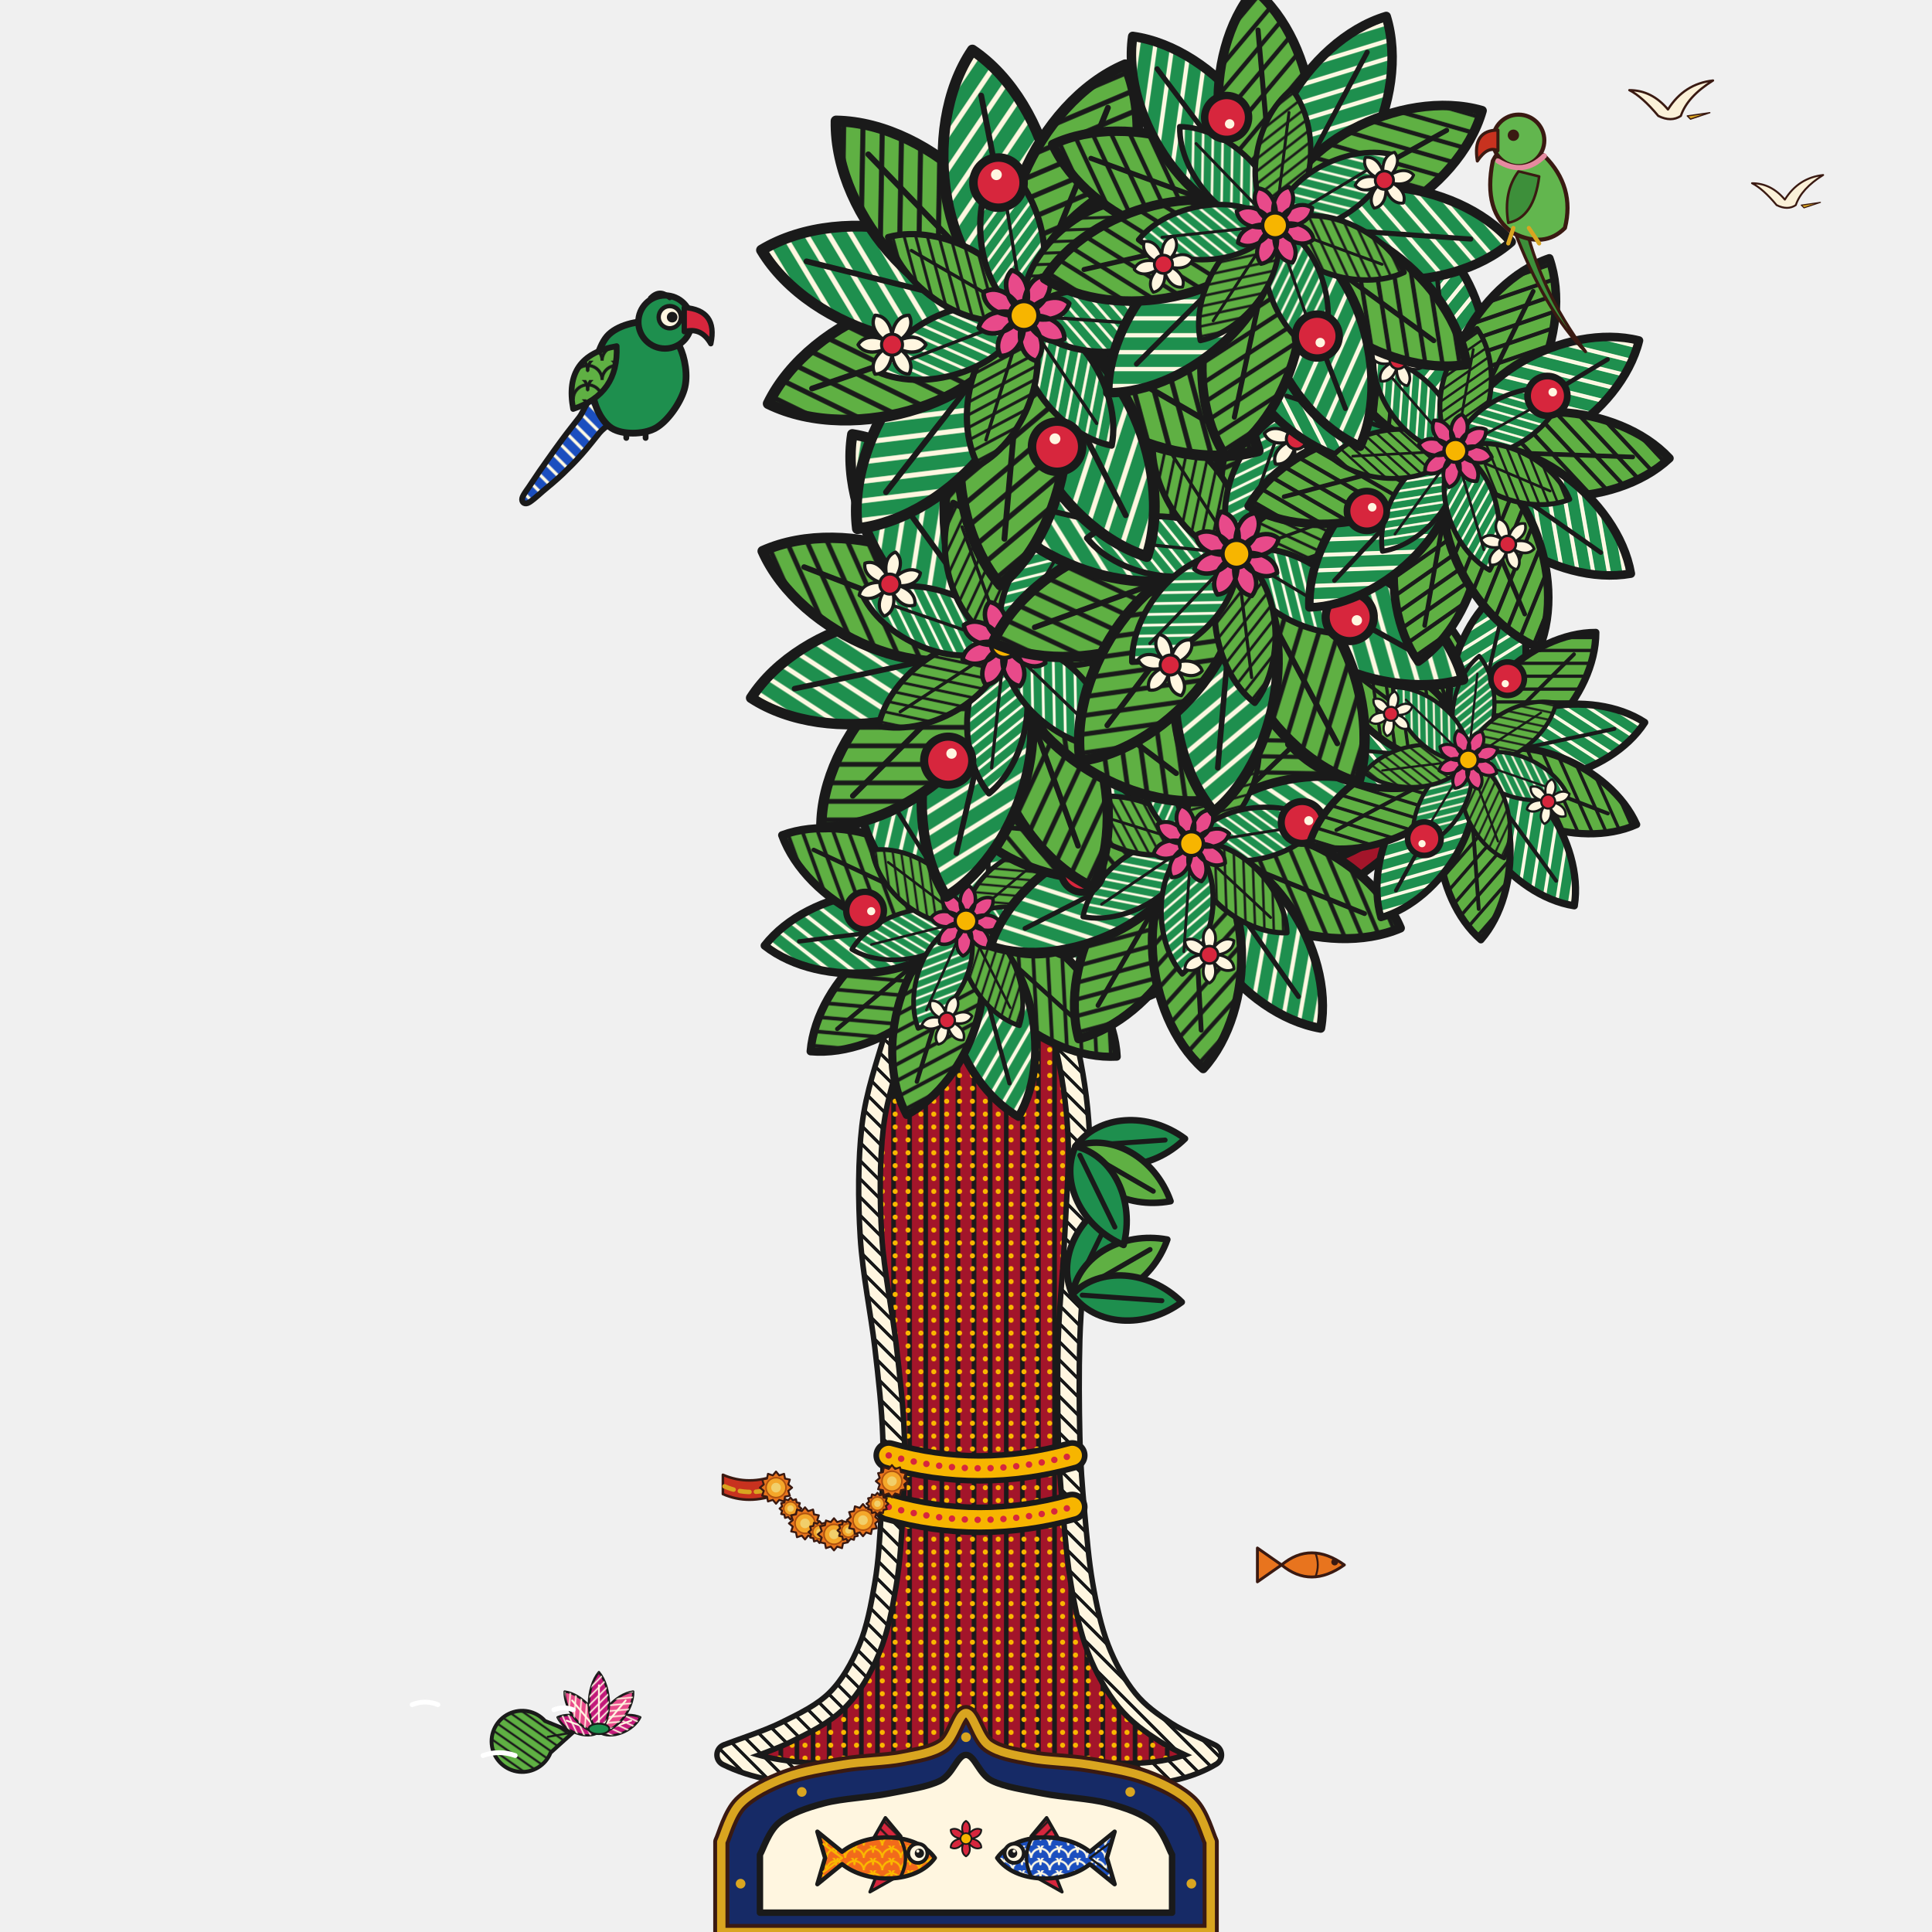
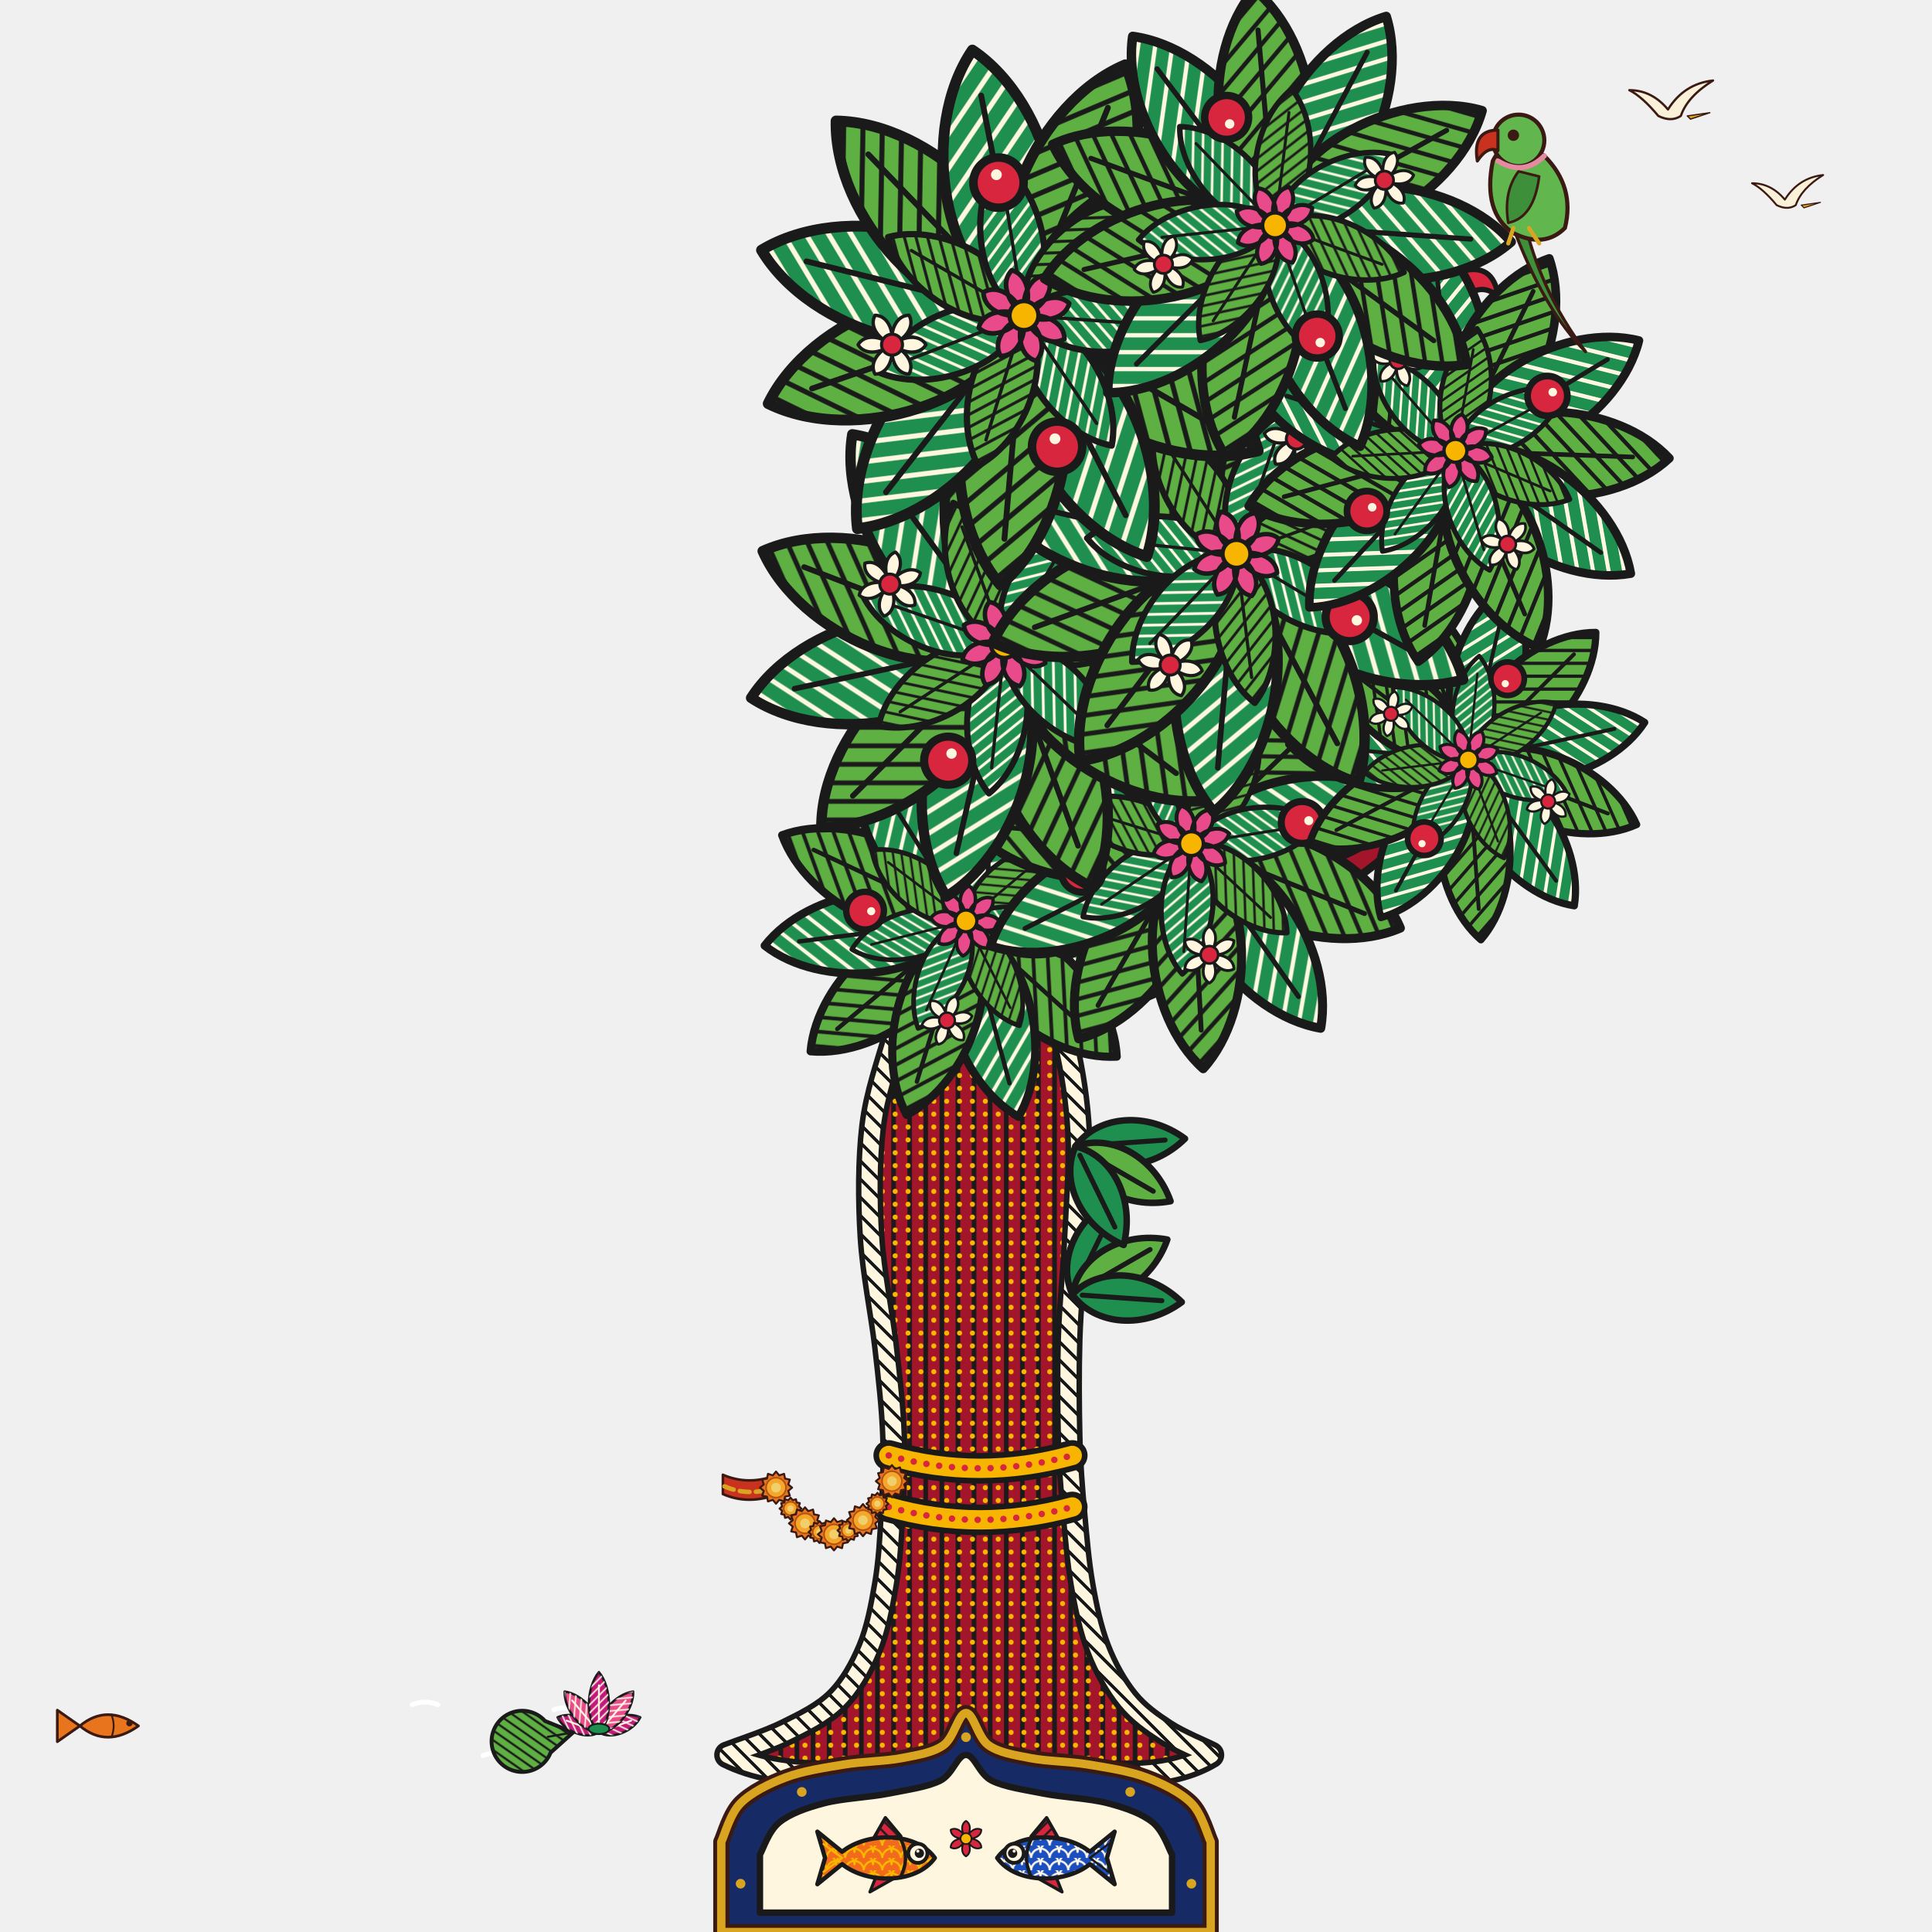
<svg xmlns="http://www.w3.org/2000/svg" viewBox="0 0 600 600" stroke-linejoin="round" stroke-linecap="round">
  <defs>
    <pattern id="kx" width="4" height="4" patternUnits="userSpaceOnUse" patternTransform="rotate(45)">
      <rect width="4" height="4" fill="#fff6e0" />
      <path d="M0 2H4" stroke="#1a1a1a" stroke-width="1" />
    </pattern>
    <pattern id="k2" width="5" height="5" patternUnits="userSpaceOnUse" patternTransform="rotate(45)">
      <path d="M0 2.5H5" stroke="#1a1a1a" stroke-width="1.3" />
    </pattern>
    <pattern id="k3" width="5" height="5" patternUnits="userSpaceOnUse">
      <path d="M2.5 0V5" stroke="#1a1a1a" stroke-width="1.4" />
    </pattern>
    <pattern id="k4" width="4" height="4" patternUnits="userSpaceOnUse">
      <circle cx="2" cy="2" r=".8" fill="#f7b500" />
    </pattern>
    <pattern id="k5" width="12" height="8" patternUnits="userSpaceOnUse">
      <g fill="none" stroke="#5fb043" stroke-width="1.3">
        <path d="M0 8A6 6 0 0 1 12 8" />
        <path d="M-6 4A6 6 0 0 1 6 4" />
        <path d="M6 4A6 6 0 0 1 18 4" />
      </g>
    </pattern>
    <pattern id="k6" width="5" height="5" patternUnits="userSpaceOnUse" patternTransform="rotate(45)">
      <path d="M0 2.5H5" stroke="#fff6e0" stroke-width="1.3" />
    </pattern>
    <pattern id="k11" width="12" height="8" patternUnits="userSpaceOnUse">
      <g fill="none" stroke="#1a1a1a" stroke-width="1.3">
        <path d="M0 8A6 6 0 0 1 12 8" />
        <path d="M-6 4A6 6 0 0 1 6 4" />
        <path d="M6 4A6 6 0 0 1 18 4" />
      </g>
    </pattern>
    <pattern id="k15" width="4" height="4" patternUnits="userSpaceOnUse">
      <circle cx="2" cy="2" r=".8" fill="#fff6e0" />
    </pattern>
    <pattern id="k25" width="12" height="8" patternUnits="userSpaceOnUse">
      <g fill="none" stroke="#fff6e0" stroke-width="1.3">
        <path d="M0 8A6 6 0 0 1 12 8" />
        <path d="M-6 4A6 6 0 0 1 6 4" />
        <path d="M6 4A6 6 0 0 1 18 4" />
      </g>
    </pattern>
    <pattern id="k26" width="12" height="8" patternUnits="userSpaceOnUse">
      <g fill="none" stroke="#f7b500" stroke-width="1.3">
        <path d="M0 8A6 6 0 0 1 12 8" />
        <path d="M-6 4A6 6 0 0 1 6 4" />
        <path d="M6 4A6 6 0 0 1 18 4" />
      </g>
    </pattern>
    <path id="kL" d="M0,0C14,-19.2 52.5,-17.6 70,0C52.5,17.6 14,19.2 0,0Z" />
    <g id="kl">
      <use href="#kL" fill="#5fb043" />
      <use href="#kL" fill="url(#k2)" />
      <use href="#kL" fill="none" stroke="#1a1a1a" stroke-width="2.8" />
      <path d="M5,0H58" fill="none" stroke="#1a1a1a" stroke-width="1.5" />
    </g>
    <g id="kg">
      <use href="#kL" fill="#1e8f4e" />
      <use href="#kL" fill="url(#k6)" />
      <use href="#kL" fill="none" stroke="#1a1a1a" stroke-width="2.8" />
      <path d="M5,0H58" fill="none" stroke="#1a1a1a" stroke-width="1.5" />
    </g>
    <g id="kf6">
      <path d="M0,0C-3,-4 -3.4,-9 0,-11C3.4,-9 3,-4 0,0ZM0,0C2,-4.6 6.1,-7.4 9.5,-5.5C9.5,-1.6 5,0.6 0,0ZM0,0C5,-0.6 9.5,1.6 9.5,5.5C6.1,7.4 2,4.6 0,0ZM0,0C3,4 3.4,9 0,11C-3.4,9 -3,4 0,0ZM0,0C-2,4.6 -6.1,7.4 -9.5,5.5C-9.5,1.6 -5,-0.6 0,0ZM0,0C-5,0.6 -9.5,-1.6 -9.5,-5.5C-6.1,-7.4 -2,-4.6 0,0Z" stroke="#1a1a1a" stroke-width="1.1" />
      <circle r="3.4" fill="currentColor" stroke="#1a1a1a" stroke-width="1" />
    </g>
    <g id="kf8">
      <path d="M0,0C-3,-4 -3.4,-9 0,-11C3.4,-9 3,-4 0,0ZM0,0C0.7,-4.9 4,-8.8 7.8,-7.8C8.8,-4 4.9,-0.7 0,0ZM0,0C4,-3 9,-3.4 11,0C9,3.4 4,3 0,0ZM0,0C4.9,0.7 8.8,4 7.8,7.8C4,8.8 0.7,4.9 0,0ZM0,0C3,4 3.4,9 0,11C-3.4,9 -3,4 0,0ZM0,0C-0.7,4.9 -4,8.8 -7.8,7.8C-8.8,4 -4.9,0.7 0,0ZM0,0C-4,3 -9,3.4 -11,0C-9,-3.4 -4,-3 0,0ZM0,0C-4.9,-0.7 -8.8,-4 -7.8,-7.8C-4,-8.8 -0.7,-4.9 0,0Z" stroke="#1a1a1a" stroke-width="1.1" />
      <circle r="3.4" fill="currentColor" stroke="#1a1a1a" stroke-width="1" />
    </g>
    <path id="kE" d="M-36.4,0A36.4,33.6 0 1 0 36.4,0A36.4,33.6 0 1 0 -36.4,0Z" />
    <g id="kc">
      <use href="#kE" fill="#1e8f4e" />
      <use href="#kE" fill="url(#k5)" />
      <use href="#kE" fill="none" stroke="#1a1a1a" stroke-width="3" />
      <use href="#kl" transform="rotate(0)" />
      <use href="#kg" transform="rotate(33)" />
      <use href="#kl" transform="rotate(65)" />
      <use href="#kg" transform="rotate(98)" />
      <use href="#kl" transform="rotate(131)" />
      <use href="#kg" transform="rotate(164)" />
      <use href="#kl" transform="rotate(196)" />
      <use href="#kg" transform="rotate(229)" />
      <use href="#kl" transform="rotate(262)" />
      <use href="#kg" transform="rotate(295)" />
      <use href="#kl" transform="rotate(327)" />
      <use href="#kg" transform="rotate(26) scale(.58)" />
      <use href="#kl" transform="rotate(77) scale(.58)" />
      <use href="#kg" transform="rotate(129) scale(.58)" />
      <use href="#kl" transform="rotate(180) scale(.58)" />
      <use href="#kg" transform="rotate(231) scale(.58)" />
      <use href="#kl" transform="rotate(283) scale(.58)" />
      <use href="#kg" transform="rotate(334) scale(.58)" />
      <use href="#kf8" fill="#e84a8a" color="#f7b500" transform="scale(1.1)" />
      <circle cx="24.4" cy="25.1" r="6.5" fill="#d7263d" stroke="#1a1a1a" stroke-width="2.2" />
      <circle cx="22.9" cy="23.6" r="1.4" fill="#fff6e0" />
      <use href="#kf6" fill="#fff6e0" color="#d7263d" transform="translate(-25.8 23.6) scale(.8)" />
      <circle cx="-22.9" cy="-26.5" r="6.5" fill="#d7263d" stroke="#1a1a1a" stroke-width="2.2" />
      <circle cx="-24.4" cy="-28" r="1.4" fill="#fff6e0" />
      <use href="#kf6" fill="#fff6e0" color="#d7263d" transform="translate(27.1 -22.1) scale(.8)" />
    </g>
    <path id="kPW" d="M-6,-38Q-28.2,-34.1 -24,-12Q-5.1,-18.2 -6,-38Z" />
    <path id="kPZ" d="M-16.3,-15.4C-18.6,-15.4 -19.4,-11.3 -21.4,-8.6C-23.4,-6 -26.3,-2.4 -28.5,0.6C-30.7,3.6 -32.6,6.2 -34.7,9.2C-36.8,12.1 -39.2,15.6 -40.9,18.2C-42.6,20.9 -44.8,23.5 -45.1,25C-45.4,26.5 -44.3,27.5 -42.9,27C-41.5,26.5 -39,24.2 -36.6,22.1C-34.2,20.1 -30.9,17.4 -28.2,14.8C-25.6,12.3 -23.1,9.8 -20.6,7C-18.1,4.2 -15.2,0.5 -13.1,-2.1C-10.9,-4.7 -7.2,-6.4 -7.7,-8.6C-8.2,-10.8 -14,-15.4 -16.3,-15.4Z" />
    <path id="kPB" d="M-16,-20C-16.3,-26.3 -14,-37.3 -10,-42C-6,-46.7 3,-48.7 8,-48C13,-47.3 17.7,-42.7 20,-38C22.3,-33.3 23.7,-25.7 22,-20C20.3,-14.3 15,-6.7 10,-4C5,-1.3 -3.7,-1.3 -8,-4C-12.3,-6.7 -15.7,-13.7 -16,-20Z" />
    <g id="kp">
      <use href="#kPZ" fill="#1b4fbf" />
      <use href="#kPZ" fill="url(#k6)" />
      <use href="#kPZ" fill="none" stroke="#1a1a1a" stroke-width="2.4" />
      <path d="M-2,-8L-2,0M6,-8L6,0" fill="none" stroke="#1a1a1a" stroke-width="2.4" />
      <use href="#kPB" fill="#1e8f4e" stroke="#1a1a1a" stroke-width="2.8" />
      <use href="#kPW" fill="#5fb043" />
      <use href="#kPW" fill="url(#k11)" />
      <use href="#kPW" fill="none" stroke="#1a1a1a" stroke-width="2.4" />
      <circle cx="14" cy="-48" r="11" fill="#1e8f4e" stroke="#1a1a1a" stroke-width="2.6" />
      <path d="M22,-54Q36,-53 33,-39Q29,-46 22,-44Z" fill="#d7263d" stroke="#1a1a1a" stroke-width="2.2" />
      <circle cx="16" cy="-50" r="4.6" fill="#fff6e0" stroke="#1a1a1a" stroke-width="1.8" />
      <circle cx="17" cy="-50" r="2.2" fill="#1a1a1a" />
      <path d="M8,-58Q12,-62 16,-58" fill="none" stroke="#1a1a1a" stroke-width="2" />
    </g>
    <path id="kFB" d="M34,0C22,-17 -10,-17 -26,-4L-42,-17L-37,0L-42,17L-26,4C-10,17 22,17 34,0Z" />
    <path id="kFD" d="M-6,-12L2,-26L12,-14Z" />
    <g id="kfo">
      <use href="#kFD" fill="#d7263d" />
      <use href="#kFD" fill="url(#k2)" />
      <use href="#kFD" fill="none" stroke="#1a1a1a" stroke-width="2.2" />
      <path d="M-4,12L-8,22L8,13Z" fill="#d7263d" stroke="#1a1a1a" stroke-width="2" />
      <use href="#kFB" fill="#f26a1b" />
      <use href="#kFB" fill="url(#k26)" />
      <use href="#kFB" fill="none" stroke="#1a1a1a" stroke-width="2.8" />
      <path d="M12,-12Q18,0 12,12" fill="none" stroke="#1a1a1a" stroke-width="2.2" />
      <circle cx="23" cy="-3" r="6.2" fill="#fff6e0" stroke="#1a1a1a" stroke-width="2.4" />
      <circle cx="24" cy="-3" r="3" fill="#1a1a1a" />
      <circle cx="23" cy="-4.4" r="1" fill="#fff6e0" />
      <path d="M-26,0L-38,-9M-26,0L-38,9" fill="none" stroke="#f7b500" stroke-width="1.4" />
    </g>
    <g id="kfb">
      <use href="#kFD" fill="#d7263d" />
      <use href="#kFD" fill="url(#k2)" />
      <use href="#kFD" fill="none" stroke="#1a1a1a" stroke-width="2.2" />
      <path d="M-4,12L-8,22L8,13Z" fill="#d7263d" stroke="#1a1a1a" stroke-width="2" />
      <use href="#kFB" fill="#1b4fbf" />
      <use href="#kFB" fill="url(#k25)" />
      <use href="#kFB" fill="none" stroke="#1a1a1a" stroke-width="2.8" />
      <path d="M12,-12Q18,0 12,12" fill="none" stroke="#1a1a1a" stroke-width="2.2" />
      <circle cx="23" cy="-3" r="6.2" fill="#fff6e0" stroke="#1a1a1a" stroke-width="2.4" />
      <circle cx="24" cy="-3" r="3" fill="#1a1a1a" />
      <circle cx="23" cy="-4.4" r="1" fill="#fff6e0" />
      <path d="M-26,0L-38,-9M-26,0L-38,9" fill="none" stroke="#1a1a1a" stroke-width="1.4" />
    </g>
    <path id="kPD" d="M0,0L16,-10A19,19 0 1 1 16,10Z" />
    <g id="kpad">
      <use href="#kPD" fill="#5fb043" />
      <use href="#kPD" fill="url(#k2)" />
      <use href="#kPD" fill="none" stroke="#1a1a1a" stroke-width="2.4" />
      <path d="M0,0L16,0" fill="none" stroke="#1a1a1a" stroke-width="1.3" />
    </g>
    <pattern id="kML" width="11" height="10" patternUnits="userSpaceOnUse">
      <path d="M2 4q2-3 4-1M7 9q2-3 4-1M8 2q1-2 3-1M1 9q1-3 3-2" stroke="#3f9a5d" stroke-width="1" fill="none" />
    </pattern>
    <g id="kbP">
      <g fill="#e58aa0" stroke="#9a3a52" stroke-width=".5">
        <circle cy="-2.3" r="2.2" />
        <circle cx="2.2" cy="-.7" r="2.2" />
        <circle cx="1.4" cy="1.9" r="2.2" />
        <circle cx="-1.4" cy="1.9" r="2.2" />
        <circle cx="-2.2" cy="-.7" r="2.2" />
      </g>
      <circle r="1" fill="#d9a520" />
    </g>
    <g id="kbS">
      <g fill="#f2b3c2" stroke="#9a3a52" stroke-width=".5">
        <circle cy="-1.6" r="1.5" />
        <circle cx="1.5" cy="-.5" r="1.5" />
        <circle cx=".9" cy="1.3" r="1.5" />
        <circle cx="-.9" cy="1.3" r="1.5" />
        <circle cx="-1.5" cy="-.5" r="1.5" />
      </g>
      <circle r=".7" fill="#d9a520" />
    </g>
    <g id="kmf">
      <path d="M-8 0q6-5 13 0q-7 5-13 0zM-8 0l-5-3.5v7z" fill="#e8741e" stroke="#3a1a12" stroke-width=".6" />
      <circle cx="3" cy="-.6" r=".7" fill="#3a1a12" />
      <path d="M-1-2.5q1 2.5 0 5" stroke="#3a1a12" stroke-width=".4" fill="none" />
    </g>
    <g id="kmp">
      <path d="M-2 6q-3 14-12 26q8-8 14-24z" fill="#3d8f3a" stroke="#3a1a12" stroke-width=".6" />
      <path d="M-6-6q-6 6-4 14q4 4 10 1q6-4 4-14q-3-6-10-1z" fill="#62b64e" stroke="#3a1a12" stroke-width=".8" />
      <path d="M-5-2q1 8 6 9q1-6-2-10z" fill="#3d8f3a" stroke="#3a1a12" stroke-width=".5" />
      <circle cx="-1" cy="-9" r="5" fill="#62b64e" stroke="#3a1a12" stroke-width=".8" />
      <path d="M3-11q5 0 4 6q-2-3-4-2z" fill="#c8321f" stroke="#3a1a12" stroke-width=".6" />
      <path d="M-6-6q4 4 9 1" stroke="#e58aa0" stroke-width="1" fill="none" />
      <circle cy="-10" r="1.1" fill="#3a1a12" />
      <path d="M-3 8l-2 3M0 8l1 3" stroke="#d9a520" stroke-width=".8" />
    </g>
    <g id="kmg">
      <path d="M5 0L3.8 1L4.3 2.5L2.8 2.8L2.5 4.3L1 3.8L0 5L-1 3.8L-2.5 4.3L-2.8 2.8L-4.3 2.5L-3.8 1L-5 0L-3.8 -1L-4.3 -2.5L-2.8 -2.8L-2.5 -4.3L-1 -3.8L0 -5L1 -3.8L2.5 -4.3L2.8 -2.8L4.3 -2.5L3.8 -1L5 0Z" fill="#e8741e" stroke="#3a1a12" stroke-width=".6" />
      <circle r="3.1" fill="#f4a72a" stroke="#b0520f" stroke-width=".5" />
      <circle r="1.5" fill="#f1cf6b" />
    </g>
    <g id="kms">
      <path d="M3.4 0L2.6 .7L2.9 1.7L1.9 1.9L1.7 2.9L.7 2.6L0 3.4L-.7 2.6L-1.7 2.9L-1.9 1.9L-2.9 1.7L-2.6 .7L-3.4 0L-2.6 -.7L-2.9 -1.7L-1.9 -1.9L-1.7 -2.9L-.7 -2.6L0 -3.4L.7 -2.6L1.7 -2.9L1.9 -1.9L2.9 -1.7L2.6 -.7L3.4 0Z" fill="#e8741e" stroke="#3a1a12" stroke-width=".6" />
      <circle r="2.1" fill="#f4a72a" stroke="#b0520f" stroke-width=".5" />
      <circle r="1" fill="#f1cf6b" />
    </g>
    <g id="klo">
      <g transform="rotate(-160)">
        <path d="M0,0C7.6,-10.2 28.5,-9.4 38,0C28.5,9.4 7.6,10.2 0,0Z" fill="#c2187a" stroke="#1a1a1a" stroke-width="2" />
        <path d="M0,0C7.6,-10.2 28.5,-9.4 38,0C28.5,9.4 7.6,10.2 0,0Z" fill="url(#k6)" />
        <path d="M4,0H29.6" stroke="#fff6e0" stroke-width="1.6" />
      </g>
      <g transform="rotate(-20)">
        <path d="M0,0C7.6,-10.2 28.5,-9.4 38,0C28.5,9.4 7.6,10.2 0,0Z" fill="#c2187a" stroke="#1a1a1a" stroke-width="2" />
        <path d="M0,0C7.6,-10.2 28.5,-9.4 38,0C28.5,9.4 7.6,10.2 0,0Z" fill="url(#k6)" />
        <path d="M4,0H29.6" stroke="#fff6e0" stroke-width="1.6" />
      </g>
      <g transform="rotate(-130)">
        <path d="M0,0C9.2,-11.4 34.5,-10.5 46,0C34.5,10.5 9.2,11.4 0,0Z" fill="#e84a8a" stroke="#1a1a1a" stroke-width="2" />
        <path d="M0,0C9.2,-11.4 34.5,-10.5 46,0C34.5,10.5 9.2,11.4 0,0Z" fill="url(#k6)" />
        <path d="M4,0H35.9" stroke="#fff6e0" stroke-width="1.6" />
      </g>
      <g transform="rotate(-50)">
        <path d="M0,0C9.2,-11.4 34.5,-10.5 46,0C34.5,10.5 9.2,11.4 0,0Z" fill="#e84a8a" stroke="#1a1a1a" stroke-width="2" />
        <path d="M0,0C9.2,-11.4 34.5,-10.5 46,0C34.5,10.5 9.2,11.4 0,0Z" fill="url(#k6)" />
        <path d="M4,0H35.9" stroke="#fff6e0" stroke-width="1.6" />
      </g>
      <g transform="rotate(-90)">
        <path d="M0,0C10.4,-12 39,-11 52,0C39,11 10.4,12 0,0Z" fill="#c2187a" stroke="#1a1a1a" stroke-width="2" />
        <path d="M0,0C10.4,-12 39,-11 52,0C39,11 10.4,12 0,0Z" fill="url(#k6)" />
        <path d="M4,0H40.6" stroke="#fff6e0" stroke-width="1.6" />
      </g>
      <ellipse cy="-3" rx="9" ry="4.5" fill="#1e8f4e" stroke="#1a1a1a" stroke-width="1.6" />
    </g>
    <g id="ksl">
      <path d="M0,0C5,-6 15,-6 22,0C15,6 5,6 0,0Z" fill="#5fb043" stroke="#1a1a1a" stroke-width="1.3" />
      <path d="M2,0H18" stroke="#1a1a1a" stroke-width="1" />
    </g>
    <g id="ksg">
      <path d="M0,0C5,-6 15,-6 22,0C15,6 5,6 0,0Z" fill="#1e8f4e" stroke="#1a1a1a" stroke-width="1.3" />
      <path d="M2,0H18" stroke="#1a1a1a" stroke-width="1" />
    </g>
    <g id="kt3">
      <use href="#ksg" transform="rotate(-34) scale(1.55)" />
      <use href="#ksl" transform="scale(1.55)" />
      <use href="#ksg" transform="rotate(34) scale(1.55)" />
    </g>
    <g id="kbd">
      <path d="M-14-6q7 0 12 6q5-8 14-9q-8 5-10 11q-3 2-7 0q-5-6-9-8z" fill="#fbf1d8" stroke="#3a1a12" stroke-width=".7" />
      <path d="M4 2l7-1-6 2z" fill="#d9a520" stroke="#3a1a12" stroke-width=".4" />
    </g>
    <path id="kT" d="M226,545C229,543.8 238.3,540.8 244,538C249.7,535.2 255.7,532.3 260,528C264.3,523.7 267.5,518 270,512C272.5,506 273.8,499 275,492C276.2,485 276.6,477.7 277,470C277.4,462.3 277.8,454.7 277.5,446C277.2,437.3 276.2,428.3 275,418C273.8,407.7 271.2,395.3 270.5,384C269.8,372.7 269.8,360.3 271,350C272.2,339.7 275.7,330.3 278,322C280.3,313.7 283.8,303.7 285,300L323,300C324.3,304 329,315.3 331,324C333,332.7 334.5,342 335,352C335.5,362 334.5,373.3 334,384C333.5,394.7 332.3,405.7 332,416C331.7,426.3 331.8,437 332,446C332.2,455 332.8,462.3 333.5,470C334.2,477.7 334.8,485 336,492C337.2,499 338.7,506 341,512C343.3,518 346.5,523.7 350,528C353.5,532.3 357.7,535.2 362,538C366.3,540.8 373.7,543.8 376,545Q366,551 350,551L258,551Q238,551 226,545Z" />
    <path id="kM" d="M224,572C225,570 226.7,563.3 230,560C233.3,556.7 238.7,554 244,552C249.3,550 256,549 262,548C268,547 274.8,547 280,546C285.2,545 289.7,544.3 293,542C296.3,539.7 297.7,532 300,532C302.3,532 303.7,539.7 307,542C310.3,544.3 314.8,545 320,546C325.2,547 332,547 338,548C344,549 350.7,550 356,552C361.3,554 366.7,556.7 370,560C373.3,563.3 375,570 376,572V600H224Z" />
  </defs>
  <use href="#kT" fill="#a3152a" />
  <use href="#kT" fill="url(#k3)" />
  <use href="#kT" fill="url(#k4)" />
  <use href="#kT" fill="none" stroke="#1a1a1a" stroke-width="8.4" />
  <use href="#kT" fill="none" stroke="url(#kx)" stroke-width="5" />
-   <use href="#kt3" transform="translate(333 402) rotate(-30)" />
-   <use href="#kt3" transform="translate(334 356) rotate(30)" />
+   <g data-move="sway" data-origin="333 402" data-amp="6" data-dur="4.6" data-pad="3">
+     <use href="#kt3" transform="translate(333 402) rotate(-30)" />
+   </g>
+   <g data-move="sway" data-origin="334 356" data-amp="5" data-dur="5.3" data-pad="3">
+     <use href="#kt3" transform="translate(334 356) rotate(30)" />
+   </g>
  <path d="M276,452Q304,460 333,452" fill="none" stroke="#1a1a1a" stroke-width="9.5" />
  <path d="M276,452Q304,460 333,452" fill="none" stroke="#f7b500" stroke-width="6" />
  <path d="M276,452Q304,460 333,452" fill="none" stroke="#d7263d" stroke-width="2" stroke-dasharray="0 4" />
  <path d="M276,468Q304,476 333,468" fill="none" stroke="#1a1a1a" stroke-width="9.5" />
  <path d="M276,468Q304,476 333,468" fill="none" stroke="#f7b500" stroke-width="6" />
  <path d="M276,468Q304,476 333,468" fill="none" stroke="#d7263d" stroke-width="2" stroke-dasharray="0 4" />
  <path d="M224.5,458q8,3.5 17,0v6q-9,3.5 -17,0z" fill="#c8321f" stroke="#3a1a12" stroke-width=".8" />
  <path d="M225,461.6q8,3.5 16.5,0" stroke="#d9a520" stroke-width="1.4" fill="none" stroke-dasharray="3 2" />
  <g data-move="swing" data-origin="259 461" data-amp="2.4" data-dur="4.4">
    <path d="M241,462Q259,492 277,460" stroke="#3a1a12" stroke-width="1.2" fill="none" />
    <use href="#kmg" x="241" y="462" />
    <use href="#kms" x="245.5" y="468.5" />
    <use href="#kmg" x="250" y="473.1" />
    <use href="#kms" x="254.5" y="475.8" />
    <use href="#kmg" x="259" y="476.5" />
    <use href="#kms" x="263.5" y="475.3" />
    <use href="#kmg" x="268" y="472.1" />
    <use href="#kms" x="272.5" y="467" />
    <use href="#kmg" x="277" y="460" />
  </g>
  <ellipse cx="300" cy="286" rx="43.2" ry="41.4" fill="#1e8f4e" />
  <ellipse cx="370" cy="262" rx="48" ry="46" fill="#1e8f4e" />
  <ellipse cx="456" cy="236" rx="38.4" ry="36.8" fill="#1e8f4e" />
  <ellipse cx="312" cy="200" rx="55.2" ry="52.9" fill="#1e8f4e" />
  <ellipse cx="384" cy="172" rx="55.2" ry="52.9" fill="#1e8f4e" />
  <ellipse cx="452" cy="140" rx="45.6" ry="43.7" fill="#1e8f4e" />
  <ellipse cx="318" cy="98" rx="57.6" ry="55.2" fill="#1e8f4e" />
  <ellipse cx="396" cy="70" rx="50.4" ry="48.3" fill="#1e8f4e" />
  <g fill="url(#k5)">
    <ellipse cx="300" cy="286" rx="43.2" ry="41.4" />
    <ellipse cx="370" cy="262" rx="48" ry="46" />
    <ellipse cx="456" cy="236" rx="38.4" ry="36.8" />
    <ellipse cx="312" cy="200" rx="55.2" ry="52.9" />
    <ellipse cx="384" cy="172" rx="55.2" ry="52.9" />
    <ellipse cx="452" cy="140" rx="45.6" ry="43.7" />
    <ellipse cx="318" cy="98" rx="57.6" ry="55.2" />
    <ellipse cx="396" cy="70" rx="50.4" ry="48.3" />
  </g>
  <path d="M304,322Q301.6,324 300,286" fill="none" stroke="#1a1a1a" stroke-width="12" />
  <path d="M304,322Q301.6,324 300,286" fill="none" stroke="#a3152a" stroke-width="7" />
  <path d="M304,322Q343.6,312 370,262" fill="none" stroke="#1a1a1a" stroke-width="12" />
  <path d="M304,322Q343.6,312 370,262" fill="none" stroke="#a3152a" stroke-width="7" />
  <path d="M304,322Q395.2,299 456,236" fill="none" stroke="#1a1a1a" stroke-width="12" />
  <path d="M304,322Q395.2,299 456,236" fill="none" stroke="#a3152a" stroke-width="7" />
  <path d="M304,322Q308.8,281 312,200" fill="none" stroke="#1a1a1a" stroke-width="12" />
  <path d="M304,322Q308.8,281 312,200" fill="none" stroke="#a3152a" stroke-width="7" />
  <path d="M304,322Q352,267 384,172" fill="none" stroke="#1a1a1a" stroke-width="12" />
  <path d="M304,322Q352,267 384,172" fill="none" stroke="#a3152a" stroke-width="7" />
  <path d="M304,322Q392.8,251 452,140" fill="none" stroke="#1a1a1a" stroke-width="12" />
  <path d="M304,322Q392.8,251 452,140" fill="none" stroke="#a3152a" stroke-width="7" />
  <path d="M304,322Q312.4,230 318,98" fill="none" stroke="#1a1a1a" stroke-width="12" />
  <path d="M304,322Q312.4,230 318,98" fill="none" stroke="#a3152a" stroke-width="7" />
  <path d="M304,322Q359.2,216 396,70" fill="none" stroke="#1a1a1a" stroke-width="12" />
  <path d="M304,322Q359.2,216 396,70" fill="none" stroke="#a3152a" stroke-width="7" />
  <use href="#kc" transform="translate(300 286) rotate(140) scale(0.9)" />
  <use href="#kc" transform="translate(370 262) rotate(120) scale(1.0)" />
-   <use href="#kc" transform="translate(456 236) rotate(250) scale(0.8)" />
+   <g data-move="sway" data-origin="435.3 257.6" data-amp="2.6" data-dur="5.2" data-box="397 178.5 116.5 116.5">
+     <use href="#kc" transform="translate(456 236) rotate(250) scale(0.8)" />
+   </g>
  <use href="#kc" transform="translate(312 200) rotate(70) scale(1.15)" />
  <use href="#kc" transform="translate(384 172) rotate(160) scale(1.15)" />
-   <g data-move="sway" data-origin="429.8 167.3" data-amp="2.4" data-dur="5.9">
-     <use href="#kc" transform="translate(452 140) rotate(100) scale(0.95)" />
-   </g>
-   <use href="#kc" transform="translate(318 98) rotate(30) scale(1.2)" />
-   <g data-move="sway" data-origin="382.2 107.8" data-amp="2.0" data-dur="6.8">
-     <use href="#kc" transform="translate(396 70) rotate(200) scale(1.05)" />
-   </g>
-   <g data-move="fly" data-path="34 -160" data-dur="11">
-     <g transform="translate(196 136) scale(.75)">
+   <g data-move="float" data-amp="5" data-dur="7.5">
+     <use href="#kbd" transform="translate(520 34)" />
+     <use href="#kbd" transform="translate(556 62) scale(.85)" />
+   </g>
+   <g data-move="fly" data-path="330 -250" data-dur="13">
+     <g transform="translate(452 128) rotate(-20) scale(.75)">
      <use href="#kPZ" fill="#1b4fbf" />
      <use href="#kPZ" fill="url(#k6)" />
      <use href="#kPZ" fill="none" stroke="#1a1a1a" stroke-width="2.4" />
      <path d="M-2,-8L-2,0M6,-8L6,0" fill="none" stroke="#1a1a1a" stroke-width="2.4" />
      <use href="#kPB" fill="#1e8f4e" stroke="#1a1a1a" stroke-width="2.8" />
-       <g data-move="flap" data-origin="191.5 107.5" data-amp="50" data-dur="0.42" data-delay="0">
+       <g data-move="flap" data-origin="438 102.8" data-amp="50" data-dur="0.42" data-delay="0">
        <use href="#kPW" fill="#5fb043" />
        <use href="#kPW" fill="url(#k11)" />
        <use href="#kPW" fill="none" stroke="#1a1a1a" stroke-width="2.4" />
      </g>
      <circle cx="14" cy="-48" r="11" fill="#1e8f4e" stroke="#1a1a1a" stroke-width="2.6" />
      <path d="M22,-54Q36,-53 33,-39Q29,-46 22,-44Z" fill="#d7263d" stroke="#1a1a1a" stroke-width="2.2" />
      <circle cx="16" cy="-50" r="4.6" fill="#fff6e0" stroke="#1a1a1a" stroke-width="1.8" />
      <circle cx="17" cy="-50" r="2.2" fill="#1a1a1a" />
      <path d="M8,-58Q12,-62 16,-58" fill="none" stroke="#1a1a1a" stroke-width="2" />
    </g>
  </g>
-   <g data-move="nod" data-origin="471.6 74" data-amp="14" data-dur="9">
-     <use href="#kmp" transform="translate(470 58) scale(-1.6 1.6)" />
-   </g>
-   <g data-move="float" data-amp="5" data-dur="7.5">
-     <use href="#kbd" transform="translate(520 34)" />
-     <use href="#kbd" transform="translate(556 62) scale(.85)" />
+   <g data-move="sway" data-origin="429.8 167.3" data-amp="2.4" data-dur="5.9" data-box="384.5 70.5 137 138">
+     <use href="#kc" transform="translate(452 140) rotate(100) scale(0.95)" />
+   </g>
+   <use href="#kc" transform="translate(318 98) rotate(30) scale(1.2)" />
+   <g data-move="sway" data-origin="382.2 107.8" data-amp="2.0" data-dur="6.8" data-box="321 -6.5 151.5 151.5">
+     <use href="#kc" transform="translate(396 70) rotate(200) scale(1.05)" />
+     <g data-move="nod" data-origin="471.6 74" data-amp="10" data-dur="9">
+       <use href="#kmp" transform="translate(470 58) scale(-1.6 1.6)" />
+     </g>
+   </g>
+   <g data-move="shimmer" data-amp="6" data-dur="3.8">
+     <path d="M128 529.4q4-1.6 8 0M150 545.2q5-1.8 10 0M172 531q3-1.2 6 0" stroke="#ffffff" stroke-width="1.5" fill="none" stroke-linecap="round" />
  </g>
  <g data-move="bob" data-amp="1.2" data-dur="3.6">
    <use href="#kpad" transform="translate(178 538) rotate(170) scale(.5)" />
    <use href="#klo" transform="translate(186 538) scale(.36)" />
  </g>
-   <g data-move="pace" data-path="48 0" data-dur="18">
-     <use href="#kmf" transform="translate(410 486) scale(1.5)" />
-   </g>
-   <g data-move="shimmer" data-amp="6" data-dur="3.8">
-     <path d="M128 529.4q4-1.6 8 0M150 545.2q5-1.8 10 0M172 531q3-1.2 6 0" stroke="#ffffff" stroke-width="1.5" fill="none" stroke-linecap="round" />
+   <g data-move="pace" data-path="60 0" data-dur="16">
+     <use href="#kmf" transform="translate(36 536) scale(1.4)" />
  </g>
  <use href="#kM" fill="#162a66" stroke="#3a1a12" stroke-width="5" />
  <use href="#kM" fill="none" stroke="#d9a520" stroke-width="2.6" />
  <path d="M236,576C237,574.3 238.7,568.7 242,566C245.3,563.3 250.3,561.5 256,560C261.7,558.5 270,558.2 276,557C282,555.8 288,555 292,553C296,551 297.3,545 300,545C302.7,545 304,551 308,553C312,555 318,555.8 324,557C330,558.2 338.3,558.5 344,560C349.7,561.5 354.7,563.3 358,566C361.3,568.7 363,574.3 364,576V594H236Z" fill="#fff6e0" stroke="#1a1a1a" stroke-width="2" />
  <g fill="#d9a520">
    <circle cx="230" cy="585" r="1.5" />
    <circle cx="370" cy="585" r="1.5" />
    <circle cx="300" cy="539.5" r="1.5" />
    <circle cx="249" cy="556.5" r="1.5" />
    <circle cx="351" cy="556.5" r="1.5" />
  </g>
  <use href="#kfo" transform="translate(274 577) scale(.48)" />
  <use href="#kfb" transform="translate(326 577) scale(-.48 .48)" />
  <use href="#kf6" transform="translate(300 571) scale(.5)" fill="#d7263d" color="#f7b500" />
</svg>
